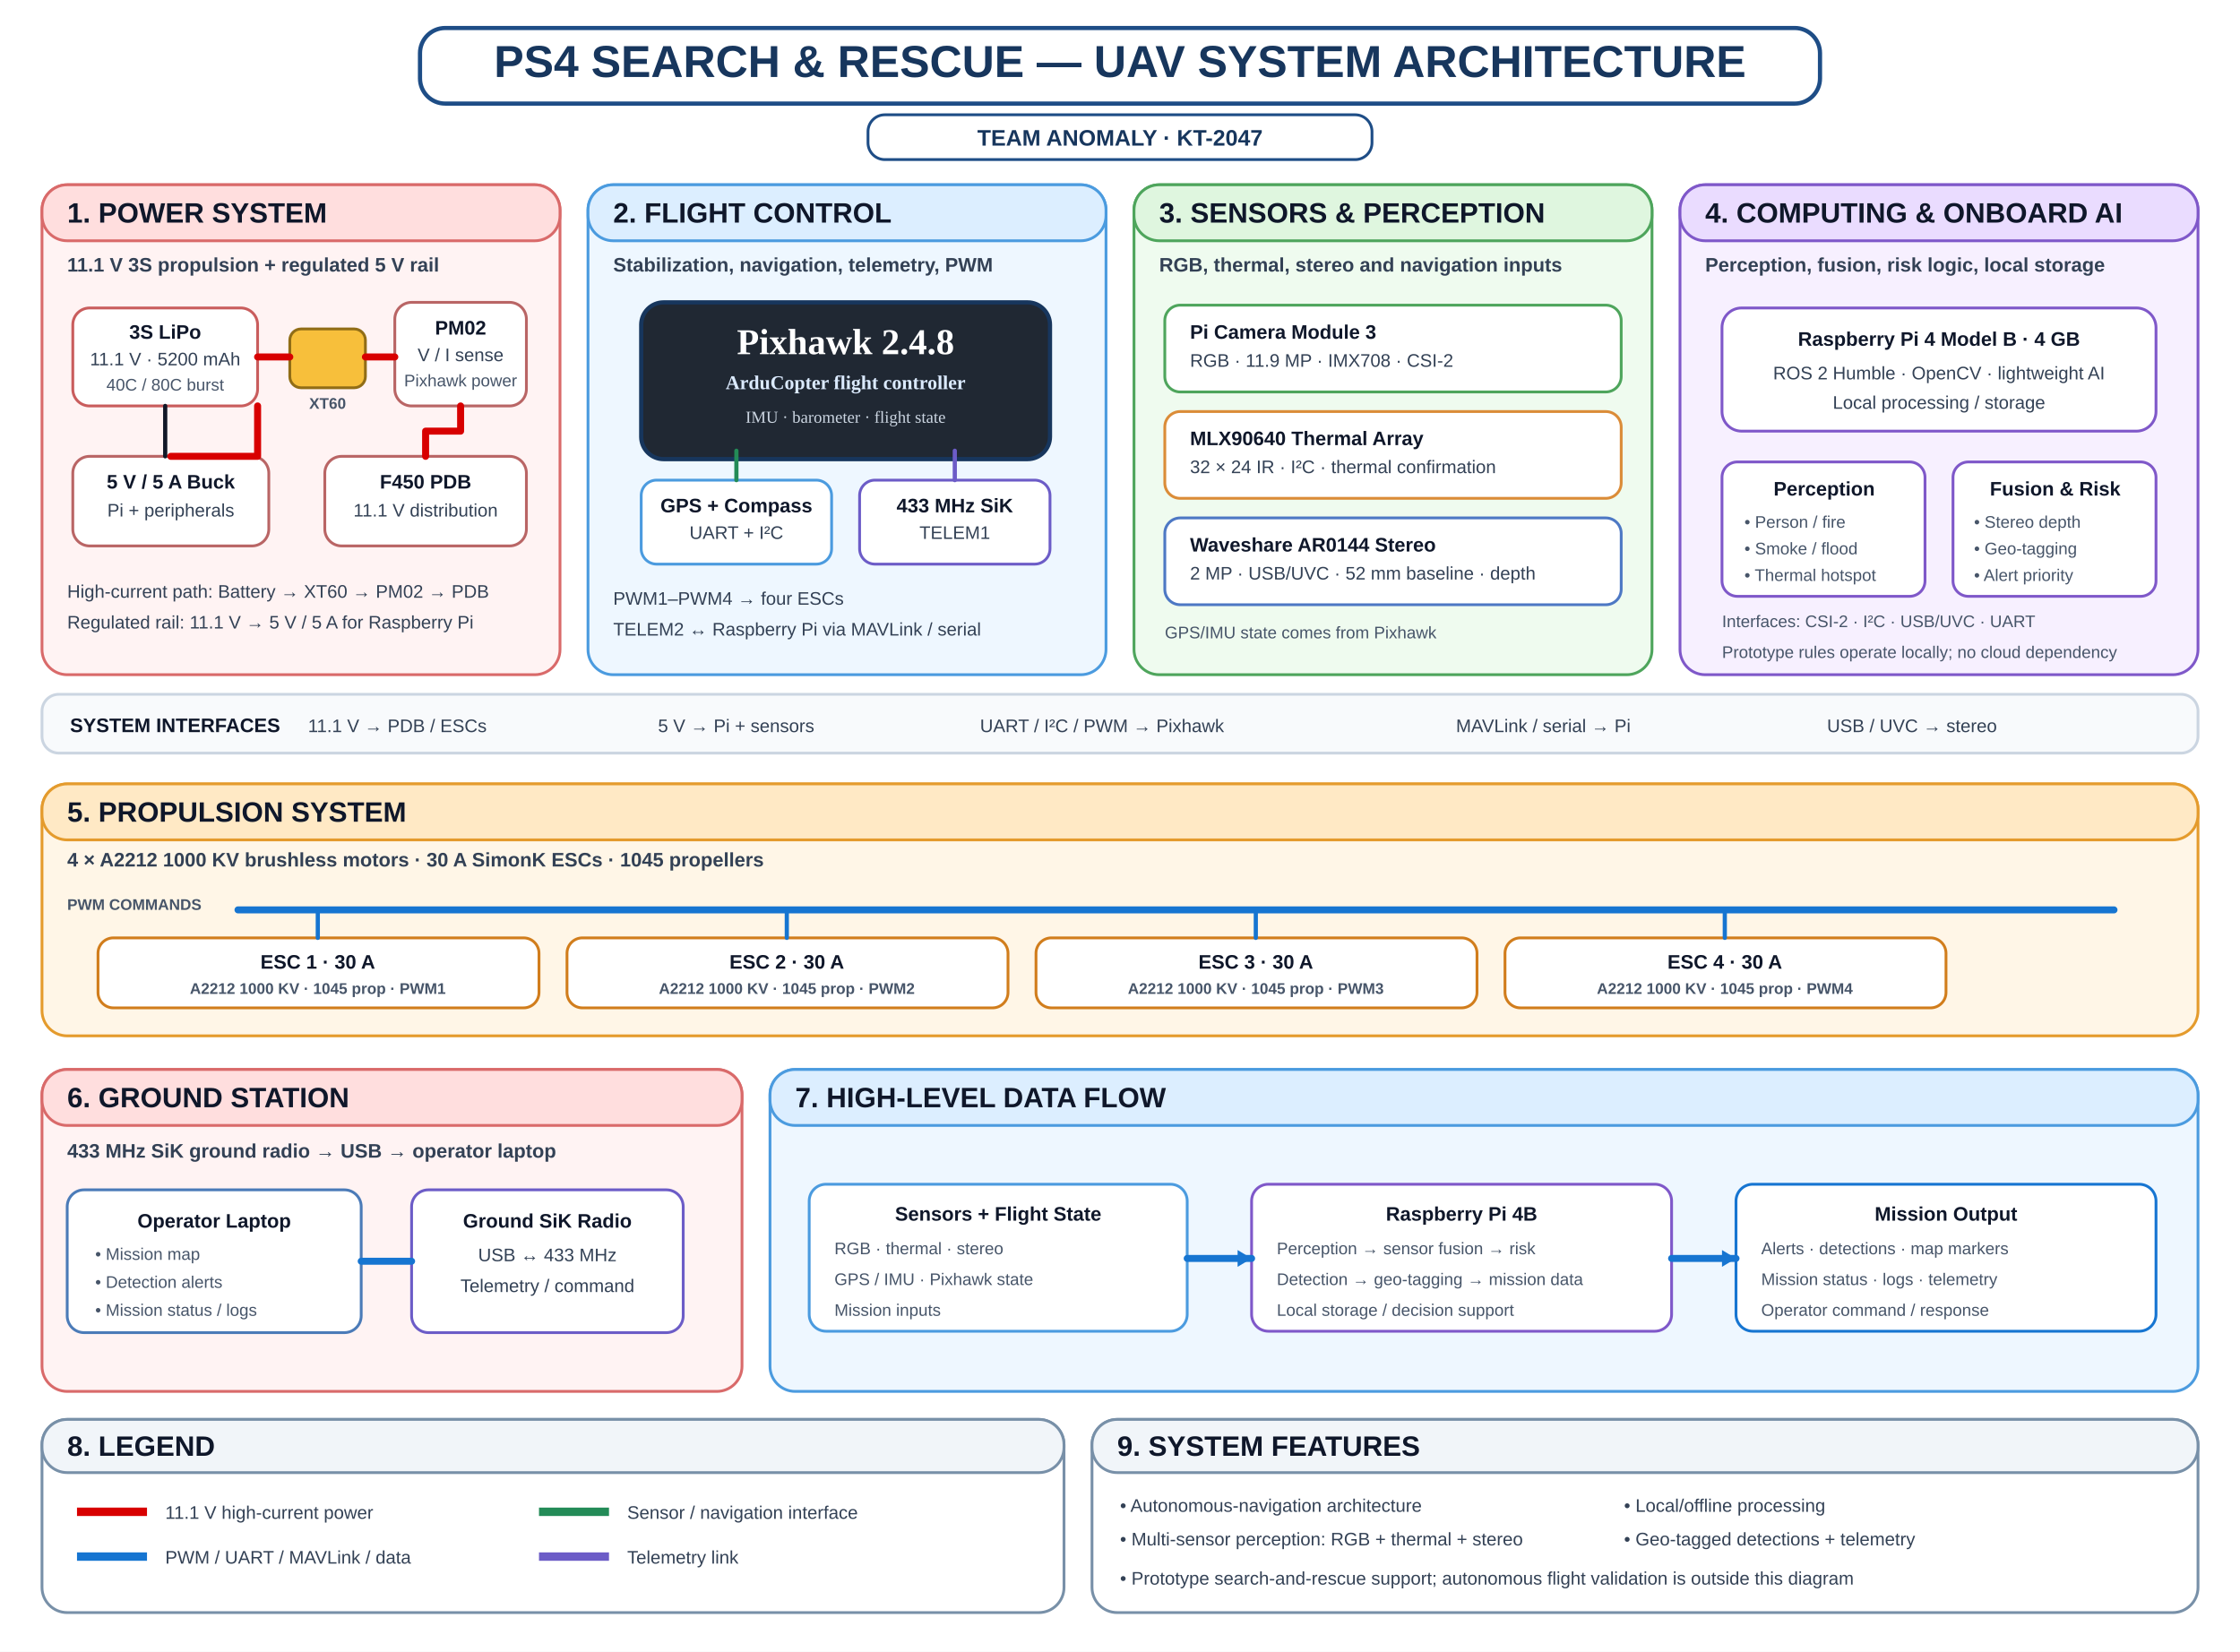
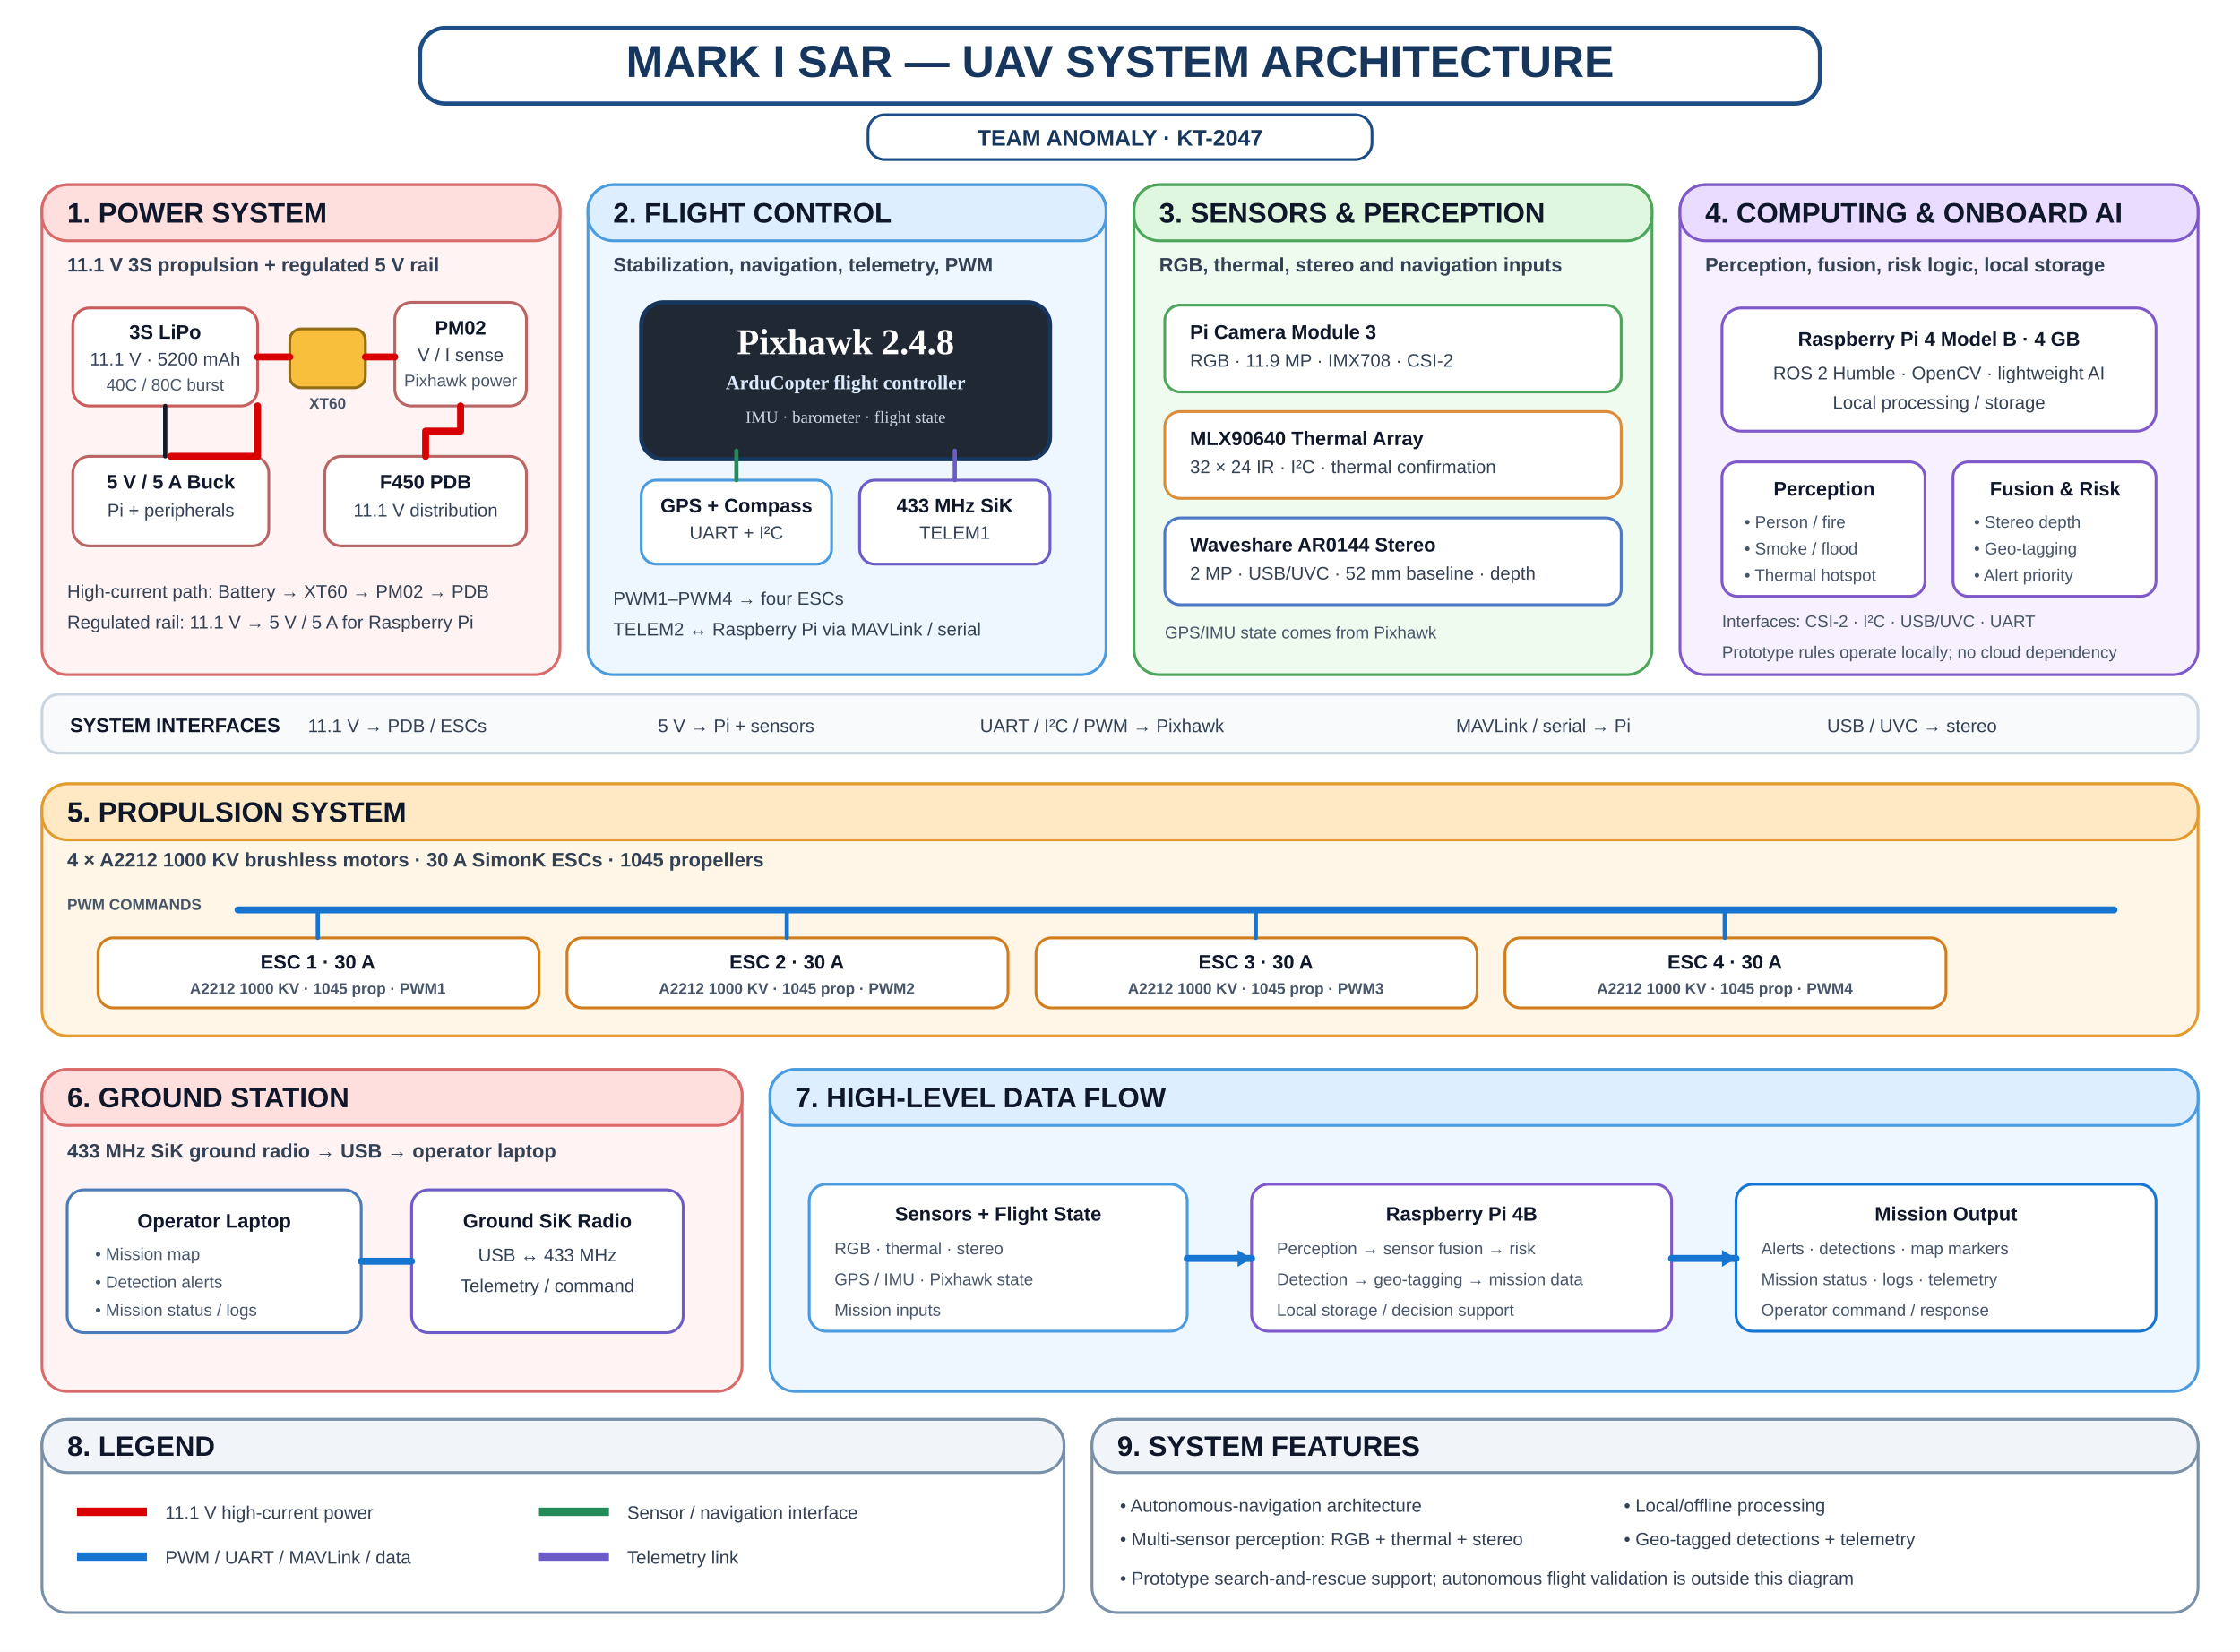
<svg xmlns="http://www.w3.org/2000/svg" width="1600" height="1180" viewBox="0 0 1600 1180">
  <defs>
    <style>
      .title { font: 700 32px Arial, Helvetica, sans-serif; fill: #17365d; }
      .team  { font: 700 16px Arial, Helvetica, sans-serif; fill: #17365d; }
      .section { font: 700 20px Arial, Helvetica, sans-serif; fill: #0f172a; }
      .sub { font: 600 14px Arial, Helvetica, sans-serif; fill: #334155; }
      .label { font: 700 14px Arial, Helvetica, sans-serif; fill: #0f172a; }
      .body { font: 500 13px Arial, Helvetica, sans-serif; fill: #334155; }
      .small { font: 500 12px Arial, Helvetica, sans-serif; fill: #475569; }
      .tiny { font: 600 11px Arial, Helvetica, sans-serif; fill: #475569; }
      .panel { stroke-width: 2; }
      .box { fill: #fff; stroke-width: 2; }
      .line { fill: none; stroke-width: 3; stroke-linecap: round; stroke-linejoin: round; }
      .lineH { fill: none; stroke-width: 5; stroke-linecap: round; stroke-linejoin: round; }
      .chip { font: 700 12px Arial, Helvetica, sans-serif; fill: #fff; }
    </style>
  </defs>
  <rect width="1600" height="1180" fill="#ffffff" />
  <rect x="300" y="20" width="1000" height="54" rx="18" fill="#ffffff" stroke="#1e4d86" stroke-width="3" />
-   <text x="800" y="55" text-anchor="middle" class="title">PS4 SEARCH &amp; RESCUE — UAV SYSTEM ARCHITECTURE</text>
+   <text x="800" y="55" text-anchor="middle" class="title">MARK I SAR — UAV SYSTEM ARCHITECTURE</text>
  <rect x="620" y="82" width="360" height="32" rx="12" fill="#ffffff" stroke="#1e4d86" stroke-width="2" />
  <text x="800" y="104" text-anchor="middle" class="team">TEAM ANOMALY · KT-2047</text>
  <rect x="30" y="132" width="370" height="350" rx="18" fill="#fff3f3" stroke="#d96a6a" class="panel" />
  <rect x="30" y="132" width="370" height="40" rx="18" fill="#ffdede" stroke="#d96a6a" stroke-width="2" />
  <text x="48" y="159" class="section">1. POWER SYSTEM</text>
  <text x="48" y="194" class="sub">11.1 V 3S propulsion + regulated 5 V rail</text>
  <rect x="52" y="220" width="132" height="70" rx="12" class="box" stroke="#c95d5d" />
  <text x="118" y="242" text-anchor="middle" class="label">3S LiPo</text>
  <text x="118" y="261" text-anchor="middle" class="body">11.1 V · 5200 mAh</text>
  <text x="118" y="279" text-anchor="middle" class="small">40C / 80C burst</text>
  <rect x="207" y="235" width="54" height="42" rx="8" fill="#f7bf3b" stroke="#916d16" stroke-width="2" />
  <text x="234" y="292" text-anchor="middle" class="tiny">XT60</text>
  <rect x="282" y="216" width="94" height="74" rx="12" class="box" stroke="#b96565" />
  <text x="329" y="239" text-anchor="middle" class="label">PM02</text>
  <text x="329" y="258" text-anchor="middle" class="body">V / I sense</text>
  <text x="329" y="276" text-anchor="middle" class="small">Pixhawk power</text>
  <path d="M184 255H207" class="lineH" stroke="#d80000" />
  <path d="M261 255H282" class="lineH" stroke="#d80000" />
  <rect x="52" y="326" width="140" height="64" rx="12" class="box" stroke="#b96565" />
  <text x="122" y="349" text-anchor="middle" class="label">5 V / 5 A Buck</text>
  <text x="122" y="369" text-anchor="middle" class="body">Pi + peripherals</text>
  <rect x="232" y="326" width="144" height="64" rx="12" class="box" stroke="#b96565" />
  <text x="304" y="349" text-anchor="middle" class="label">F450 PDB</text>
  <text x="304" y="369" text-anchor="middle" class="body">11.1 V distribution</text>
  <path d="M118 290V326" class="line" stroke="#111827" />
  <path d="M329 290V308H304V326" class="lineH" stroke="#d80000" />
  <path d="M184 290V326H122" class="lineH" stroke="#d80000" />
  <text x="48" y="427" class="body">High-current path: Battery → XT60 → PM02 → PDB</text>
  <text x="48" y="449" class="body">Regulated rail: 11.1 V → 5 V / 5 A for Raspberry Pi</text>
  <rect x="420" y="132" width="370" height="350" rx="18" fill="#eef7ff" stroke="#4b9bdf" class="panel" />
  <rect x="420" y="132" width="370" height="40" rx="18" fill="#dceeff" stroke="#4b9bdf" stroke-width="2" />
  <text x="438" y="159" class="section">2. FLIGHT CONTROL</text>
  <text x="438" y="194" class="sub">Stabilization, navigation, telemetry, PWM</text>
  <rect x="458" y="216" width="292" height="112" rx="16" fill="#202833" stroke="#17365d" stroke-width="3" />
  <text x="604" y="253" text-anchor="middle" font-size="26" font-weight="700" fill="#ffffff">Pixhawk 2.4.8</text>
  <text x="604" y="278" text-anchor="middle" font-size="14" font-weight="600" fill="#dbeafe">ArduCopter flight controller</text>
  <text x="604" y="302" text-anchor="middle" font-size="12" fill="#cbd5e1">IMU · barometer · flight state</text>
  <rect x="458" y="343" width="136" height="60" rx="11" class="box" stroke="#4b9bdf" />
  <text x="526" y="366" text-anchor="middle" class="label">GPS + Compass</text>
  <text x="526" y="385" text-anchor="middle" class="body">UART + I²C</text>
  <rect x="614" y="343" width="136" height="60" rx="11" class="box" stroke="#6c5cc7" />
  <text x="682" y="366" text-anchor="middle" class="label">433 MHz SiK</text>
  <text x="682" y="385" text-anchor="middle" class="body">TELEM1</text>
  <path d="M526 343V322" class="line" stroke="#238b57" />
  <path d="M682 343V322" class="line" stroke="#6c5cc7" />
  <text x="438" y="432" class="body">PWM1–PWM4 → four ESCs</text>
  <text x="438" y="454" class="body">TELEM2 ↔ Raspberry Pi via MAVLink / serial</text>
  <rect x="810" y="132" width="370" height="350" rx="18" fill="#effbef" stroke="#4ea55c" class="panel" />
  <rect x="810" y="132" width="370" height="40" rx="18" fill="#dff6df" stroke="#4ea55c" stroke-width="2" />
  <text x="828" y="159" class="section">3. SENSORS &amp; PERCEPTION</text>
  <text x="828" y="194" class="sub">RGB, thermal, stereo and navigation inputs</text>
  <rect x="832" y="218" width="326" height="62" rx="11" class="box" stroke="#4ea55c" />
  <text x="850" y="242" class="label">Pi Camera Module 3</text>
  <text x="850" y="262" class="body">RGB · 11.9 MP · IMX708 · CSI-2</text>
  <rect x="832" y="294" width="326" height="62" rx="11" class="box" stroke="#db8c38" />
  <text x="850" y="318" class="label">MLX90640 Thermal Array</text>
  <text x="850" y="338" class="body">32 × 24 IR · I²C · thermal confirmation</text>
  <rect x="832" y="370" width="326" height="62" rx="11" class="box" stroke="#4d78c4" />
  <text x="850" y="394" class="label">Waveshare AR0144 Stereo</text>
  <text x="850" y="414" class="body">2 MP · USB/UVC · 52 mm baseline · depth</text>
  <text x="832" y="456" class="small">GPS/IMU state comes from Pixhawk</text>
  <rect x="1200" y="132" width="370" height="350" rx="18" fill="#f7f0ff" stroke="#7f58c9" class="panel" />
  <rect x="1200" y="132" width="370" height="40" rx="18" fill="#eadcff" stroke="#7f58c9" stroke-width="2" />
  <text x="1218" y="159" class="section">4. COMPUTING &amp; ONBOARD AI</text>
  <text x="1218" y="194" class="sub">Perception, fusion, risk logic, local storage</text>
  <rect x="1230" y="220" width="310" height="88" rx="14" class="box" stroke="#7f58c9" />
  <text x="1385" y="247" text-anchor="middle" class="label">Raspberry Pi 4 Model B · 4 GB</text>
  <text x="1385" y="271" text-anchor="middle" class="body">ROS 2 Humble · OpenCV · lightweight AI</text>
  <text x="1385" y="292" text-anchor="middle" class="body">Local processing / storage</text>
  <rect x="1230" y="330" width="145" height="96" rx="11" class="box" stroke="#7f58c9" />
  <text x="1303" y="354" text-anchor="middle" class="label">Perception</text>
  <text x="1246" y="377" class="small">• Person / fire</text>
  <text x="1246" y="396" class="small">• Smoke / flood</text>
  <text x="1246" y="415" class="small">• Thermal hotspot</text>
  <rect x="1395" y="330" width="145" height="96" rx="11" class="box" stroke="#7f58c9" />
  <text x="1468" y="354" text-anchor="middle" class="label">Fusion &amp; Risk</text>
  <text x="1410" y="377" class="small">• Stereo depth</text>
  <text x="1410" y="396" class="small">• Geo-tagging</text>
  <text x="1410" y="415" class="small">• Alert priority</text>
  <text x="1230" y="448" class="small">Interfaces: CSI-2 · I²C · USB/UVC · UART</text>
  <text x="1230" y="470" class="small">Prototype rules operate locally; no cloud dependency</text>
  <rect x="30" y="496" width="1540" height="42" rx="12" fill="#f8fafc" stroke="#cbd5e1" stroke-width="2" />
  <text x="50" y="523" class="label">SYSTEM INTERFACES</text>
  <text x="220" y="523" class="body">11.1 V → PDB / ESCs</text>
  <text x="470" y="523" class="body">5 V → Pi + sensors</text>
  <text x="700" y="523" class="body">UART / I²C / PWM → Pixhawk</text>
  <text x="1040" y="523" class="body">MAVLink / serial → Pi</text>
  <text x="1305" y="523" class="body">USB / UVC → stereo</text>
  <rect x="30" y="560" width="1540" height="180" rx="18" fill="#fff6e7" stroke="#e49b2d" class="panel" />
  <rect x="30" y="560" width="1540" height="40" rx="18" fill="#ffe9c5" stroke="#e49b2d" stroke-width="2" />
  <text x="48" y="587" class="section">5. PROPULSION SYSTEM</text>
  <text x="48" y="619" class="sub">4 × A2212 1000 KV brushless motors · 30 A SimonK ESCs · 1045 propellers</text>
  <text x="48" y="650" class="tiny">PWM COMMANDS</text>
  <path d="M170 650H1510" class="lineH" stroke="#1675d1" />
  <g>
    <rect x="70" y="670" width="315" height="50" rx="11" class="box" stroke="#d17d1c" />
    <rect x="405" y="670" width="315" height="50" rx="11" class="box" stroke="#d17d1c" />
    <rect x="740" y="670" width="315" height="50" rx="11" class="box" stroke="#d17d1c" />
    <rect x="1075" y="670" width="315" height="50" rx="11" class="box" stroke="#d17d1c" />
    <text x="227" y="692" text-anchor="middle" class="label">ESC 1 · 30 A</text>
    <text x="227" y="710" text-anchor="middle" class="tiny">A2212 1000 KV · 1045 prop · PWM1</text>
    <text x="562" y="692" text-anchor="middle" class="label">ESC 2 · 30 A</text>
    <text x="562" y="710" text-anchor="middle" class="tiny">A2212 1000 KV · 1045 prop · PWM2</text>
    <text x="897" y="692" text-anchor="middle" class="label">ESC 3 · 30 A</text>
    <text x="897" y="710" text-anchor="middle" class="tiny">A2212 1000 KV · 1045 prop · PWM3</text>
    <text x="1232" y="692" text-anchor="middle" class="label">ESC 4 · 30 A</text>
    <text x="1232" y="710" text-anchor="middle" class="tiny">A2212 1000 KV · 1045 prop · PWM4</text>
  </g>
  <path d="M227 650V670M562 650V670M897 650V670M1232 650V670" class="line" stroke="#1675d1" />
  <rect x="30" y="764" width="500" height="230" rx="18" fill="#fff3f3" stroke="#d96a6a" class="panel" />
  <rect x="30" y="764" width="500" height="40" rx="18" fill="#ffdede" stroke="#d96a6a" stroke-width="2" />
  <text x="48" y="791" class="section">6. GROUND STATION</text>
  <text x="48" y="827" class="sub">433 MHz SiK ground radio → USB → operator laptop</text>
  <rect x="48" y="850" width="210" height="102" rx="12" class="box" stroke="#4b7bb8" />
  <text x="153" y="877" text-anchor="middle" class="label">Operator Laptop</text>
  <text x="68" y="900" class="small">• Mission map</text>
  <text x="68" y="920" class="small">• Detection alerts</text>
  <text x="68" y="940" class="small">• Mission status / logs</text>
  <rect x="294" y="850" width="194" height="102" rx="12" class="box" stroke="#6c5cc7" />
  <text x="391" y="877" text-anchor="middle" class="label">Ground SiK Radio</text>
  <text x="391" y="901" text-anchor="middle" class="body">USB ↔ 433 MHz</text>
  <text x="391" y="923" text-anchor="middle" class="body">Telemetry / command</text>
  <path d="M258 901H294" class="lineH" stroke="#1675d1" />
  <rect x="550" y="764" width="1020" height="230" rx="18" fill="#eef7ff" stroke="#4b9bdf" class="panel" />
  <rect x="550" y="764" width="1020" height="40" rx="18" fill="#dceeff" stroke="#4b9bdf" stroke-width="2" />
  <text x="568" y="791" class="section">7. HIGH-LEVEL DATA FLOW</text>
  <rect x="578" y="846" width="270" height="105" rx="12" class="box" stroke="#4b9bdf" />
  <text x="713" y="872" text-anchor="middle" class="label">Sensors + Flight State</text>
  <text x="596" y="896" class="small">RGB · thermal · stereo</text>
  <text x="596" y="918" class="small">GPS / IMU · Pixhawk state</text>
  <text x="596" y="940" class="small">Mission inputs</text>
  <rect x="894" y="846" width="300" height="105" rx="12" class="box" stroke="#7f58c9" />
  <text x="1044" y="872" text-anchor="middle" class="label">Raspberry Pi 4B</text>
  <text x="912" y="896" class="small">Perception → sensor fusion → risk</text>
  <text x="912" y="918" class="small">Detection → geo-tagging → mission data</text>
  <text x="912" y="940" class="small">Local storage / decision support</text>
  <rect x="1240" y="846" width="300" height="105" rx="12" class="box" stroke="#1675d1" />
  <text x="1390" y="872" text-anchor="middle" class="label">Mission Output</text>
  <text x="1258" y="896" class="small">Alerts · detections · map markers</text>
  <text x="1258" y="918" class="small">Mission status · logs · telemetry</text>
  <text x="1258" y="940" class="small">Operator command / response</text>
  <path d="M848 899H894M1194 899H1240" class="lineH" stroke="#1675d1" />
  <polygon points="894,899 884,893 884,905" fill="#1675d1" />
  <polygon points="1240,899 1230,893 1230,905" fill="#1675d1" />
  <rect x="30" y="1014" width="730" height="138" rx="18" fill="#ffffff" stroke="#7890a8" stroke-width="2" />
  <rect x="30" y="1014" width="730" height="38" rx="18" fill="#f1f5f9" stroke="#7890a8" stroke-width="2" />
  <text x="48" y="1040" class="section">8. LEGEND</text>
  <line x1="55" y1="1080" x2="105" y2="1080" stroke="#d80000" stroke-width="6" />
  <text x="118" y="1085" class="body">11.1 V high-current power</text>
  <line x1="55" y1="1112" x2="105" y2="1112" stroke="#1675d1" stroke-width="6" />
  <text x="118" y="1117" class="body">PWM / UART / MAVLink / data</text>
  <line x1="385" y1="1080" x2="435" y2="1080" stroke="#238b57" stroke-width="6" />
  <text x="448" y="1085" class="body">Sensor / navigation interface</text>
  <line x1="385" y1="1112" x2="435" y2="1112" stroke="#6c5cc7" stroke-width="6" />
  <text x="448" y="1117" class="body">Telemetry link</text>
  <rect x="780" y="1014" width="790" height="138" rx="18" fill="#ffffff" stroke="#7890a8" stroke-width="2" />
  <rect x="780" y="1014" width="790" height="38" rx="18" fill="#f1f5f9" stroke="#7890a8" stroke-width="2" />
  <text x="798" y="1040" class="section">9. SYSTEM FEATURES</text>
  <text x="800" y="1080" class="body">• Autonomous-navigation architecture</text>
  <text x="800" y="1104" class="body">• Multi-sensor perception: RGB + thermal + stereo</text>
  <text x="1160" y="1080" class="body">• Local/offline processing</text>
  <text x="1160" y="1104" class="body">• Geo-tagged detections + telemetry</text>
  <text x="800" y="1132" class="body">• Prototype search-and-rescue support; autonomous flight validation is outside this diagram</text>
</svg>
